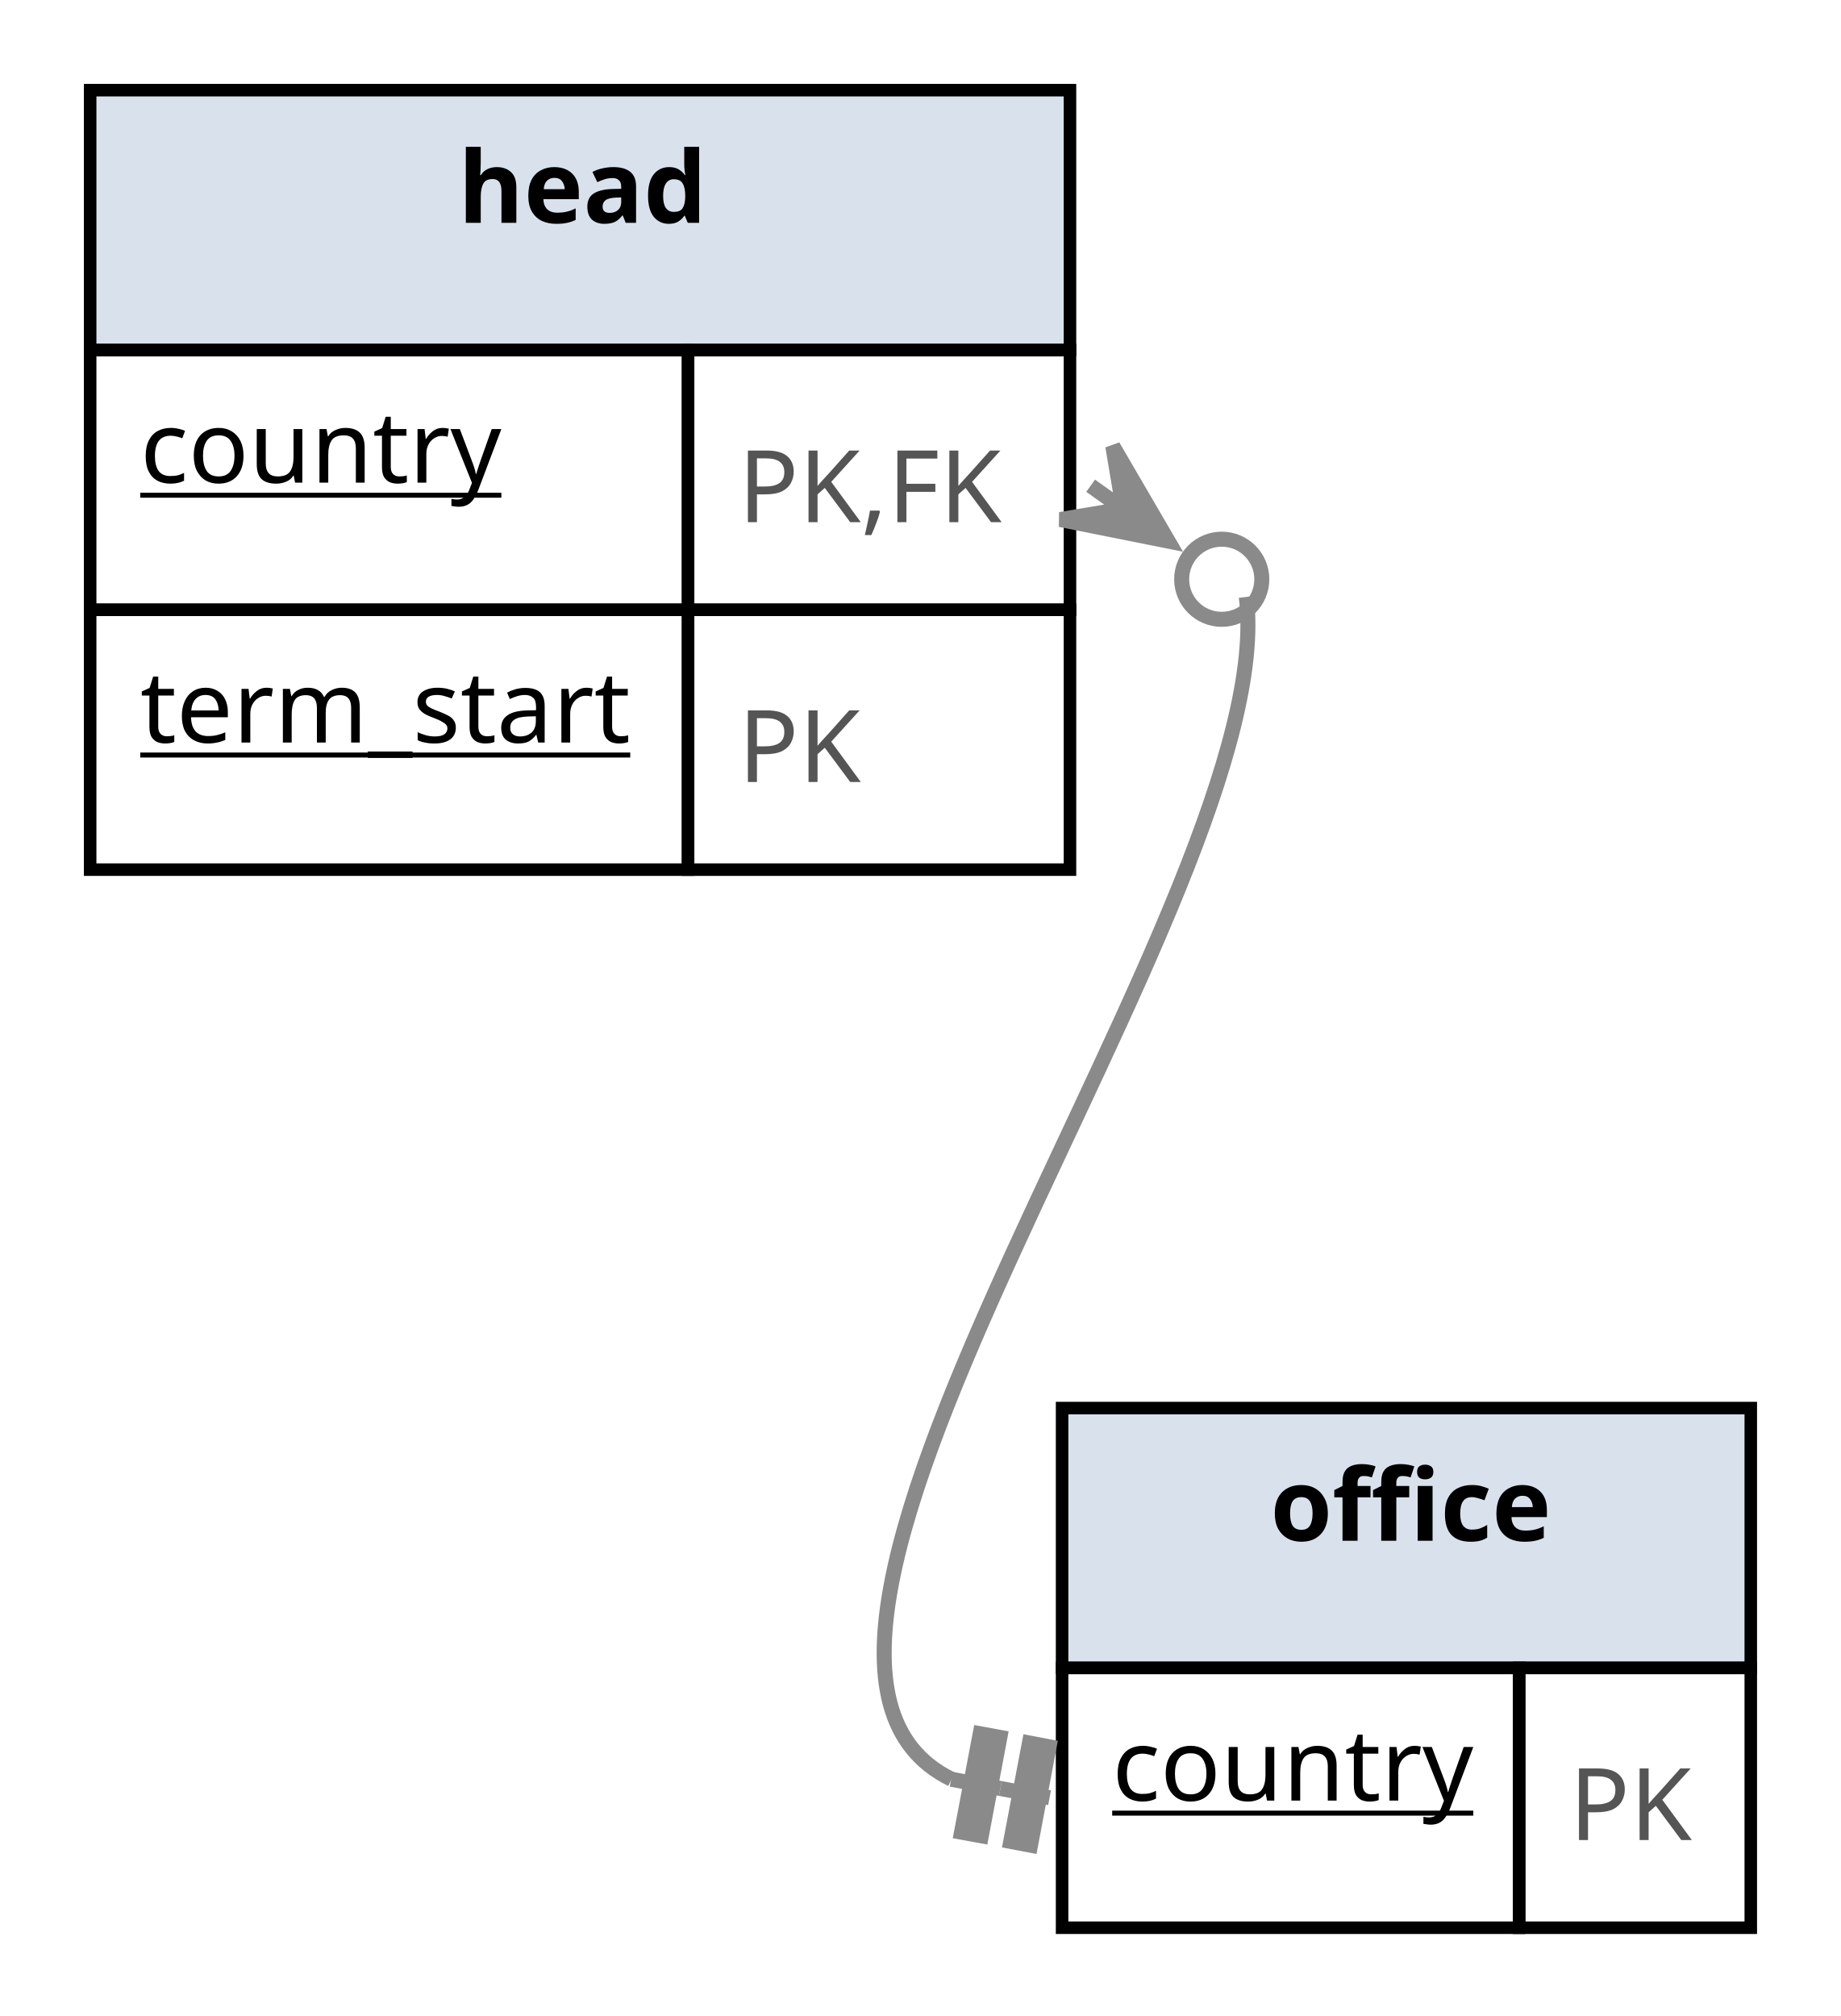
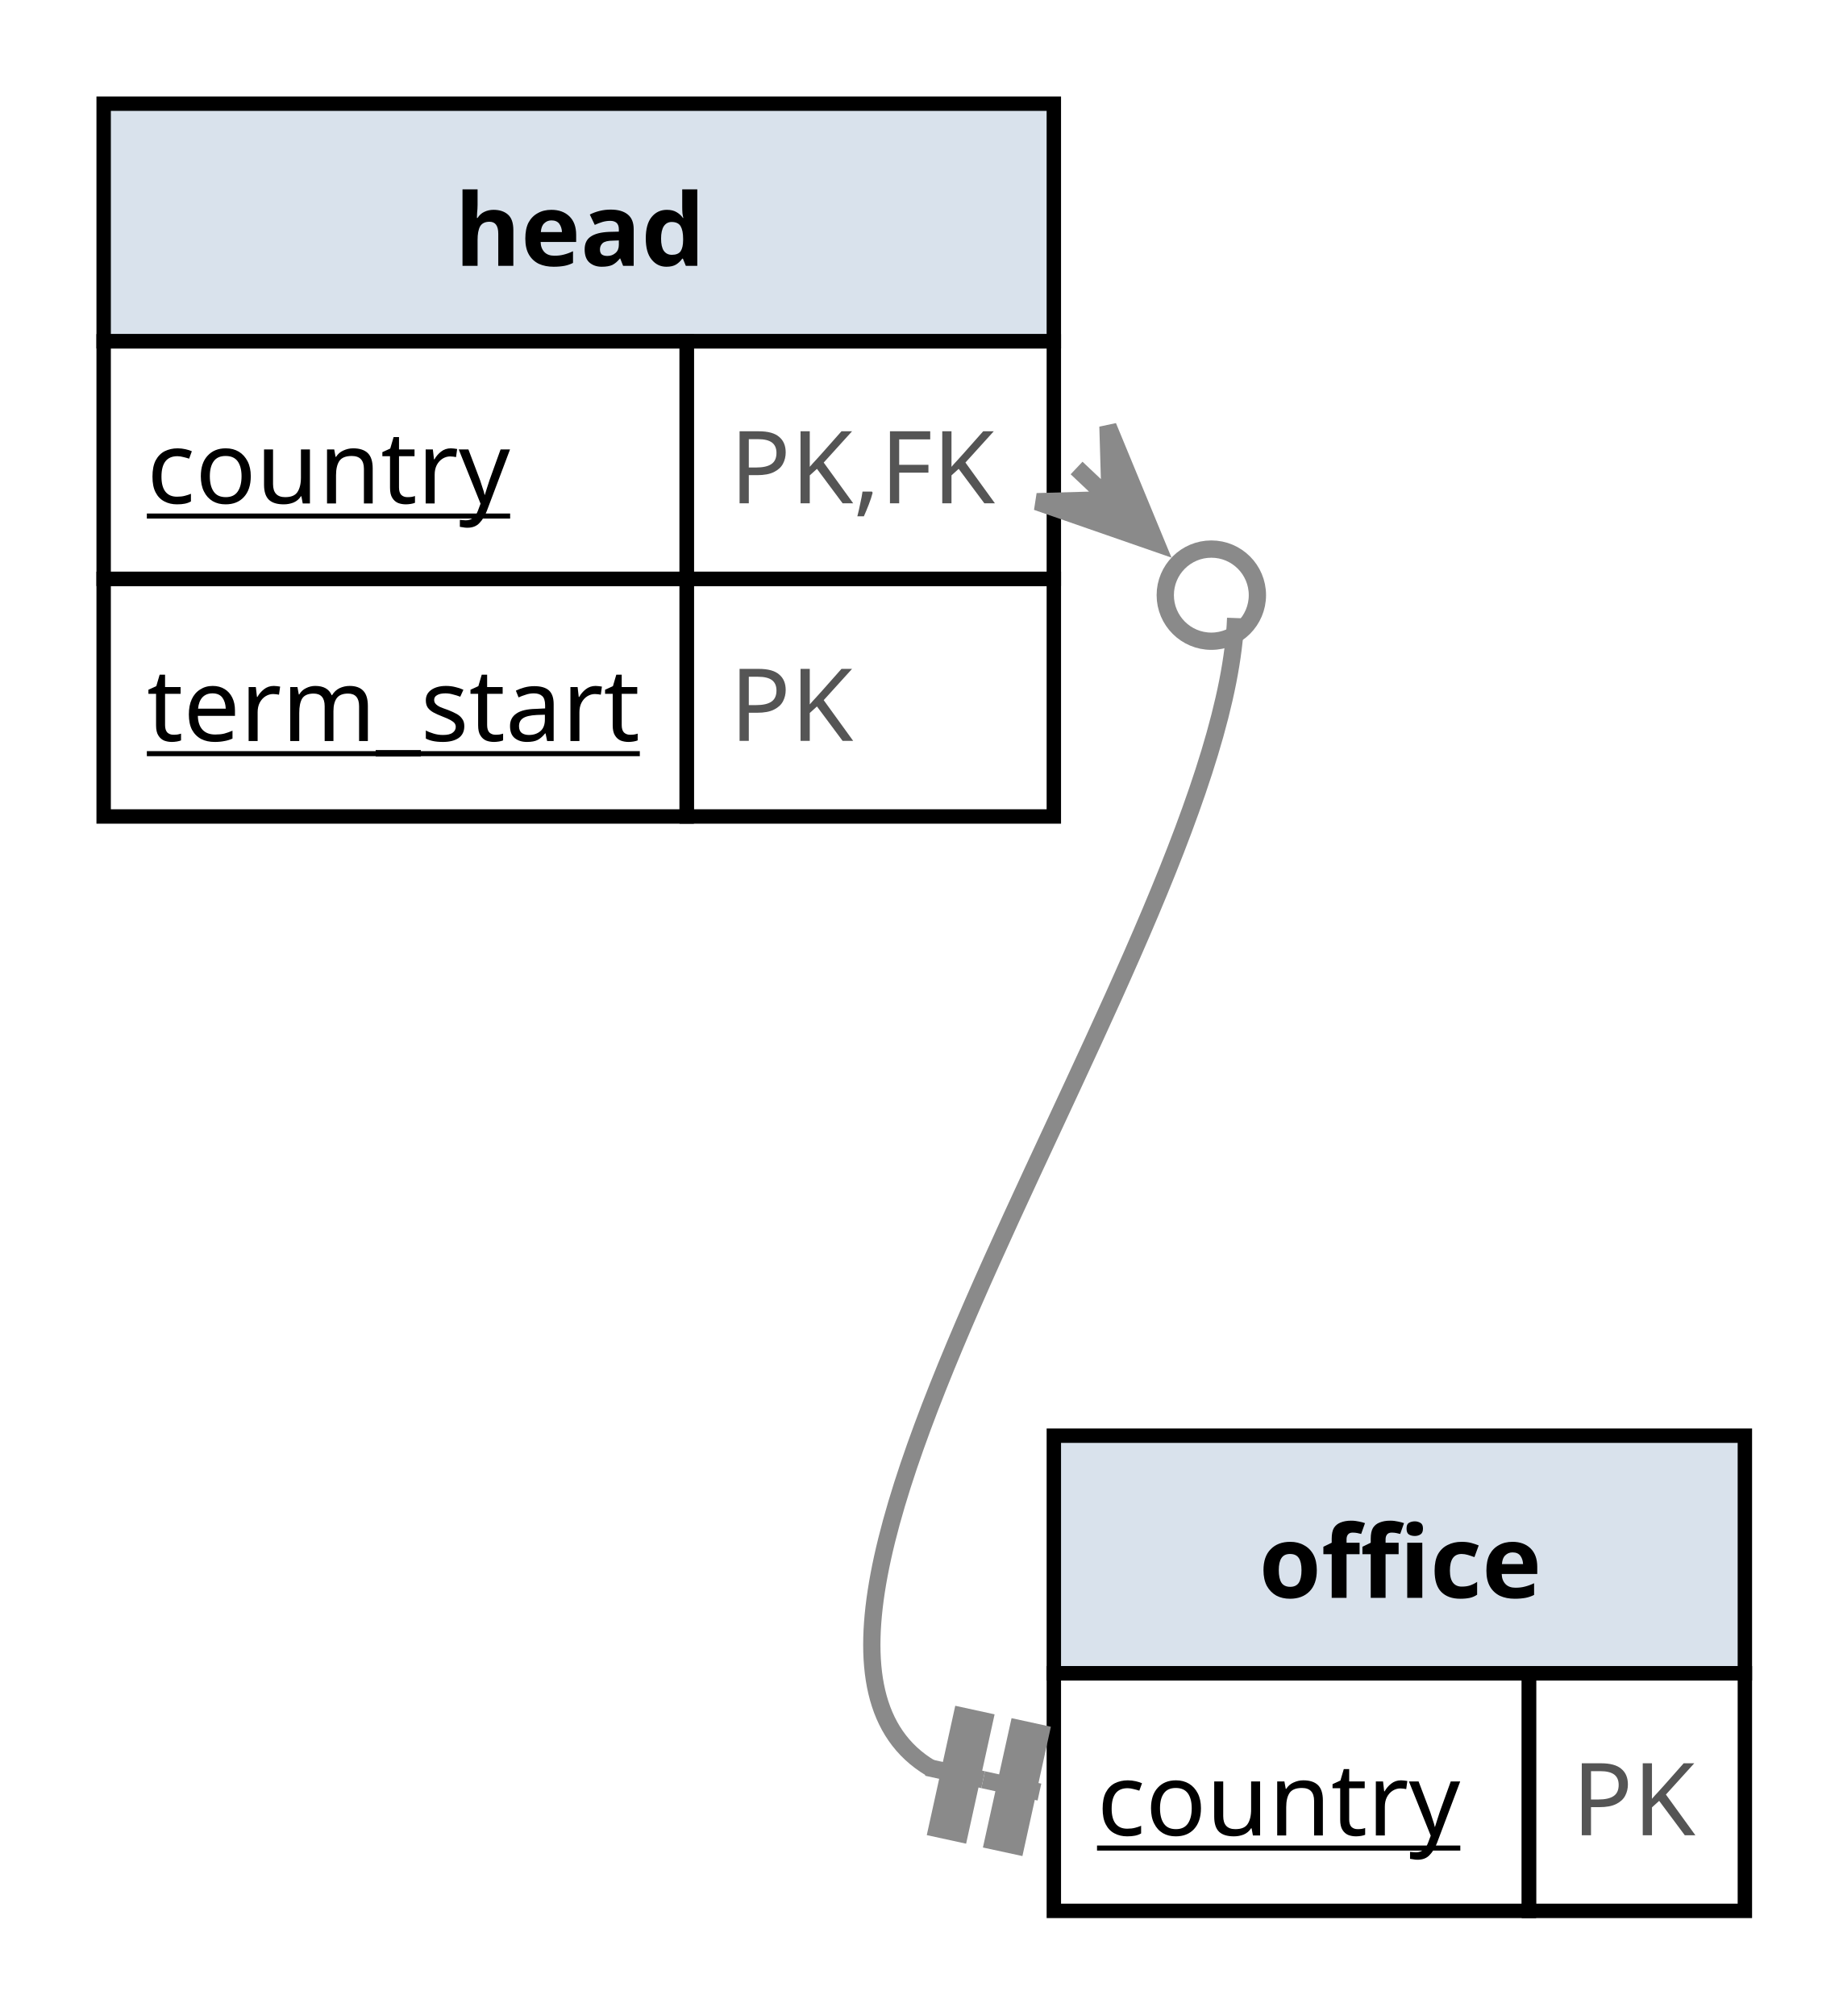
- <svg xmlns="http://www.w3.org/2000/svg" width="147pt" height="161pt" viewBox="0.00 0.00 147.00 161.00">
-   <g id="graph0" class="graph" transform="scale(1 1) rotate(0) translate(7.2 153.95)">
+ <svg xmlns="http://www.w3.org/2000/svg" width="128pt" height="140pt" viewBox="0.00 0.00 128.00 140.00">
+   <g id="graph0" class="graph" transform="scale(1 1) rotate(0) translate(7.2 132.7)">
    <g id="node1" class="node">
-       <polygon fill="#d9e2ec" stroke="none" points="77.62,-20.75 77.62,-41.5 132.62,-41.5 132.62,-20.75 77.62,-20.75" />
-       <polygon fill="none" stroke="#000000" points="77.62,-20.75 77.62,-41.5 132.62,-41.5 132.62,-20.75 77.62,-20.75" />
-       <text xml:space="preserve" text-anchor="start" x="94.25" y="-30.9" font-family="Noto Sans KR" font-weight="bold" font-size="8.00" fill="#000000">office</text>
-       <polygon fill="none" stroke="#000000" points="77.62,0 77.62,-20.75 114.12,-20.75 114.12,0 77.62,0" />
-       <text xml:space="preserve" text-anchor="start" x="81.62" y="-10.15" font-family="Noto Sans KR" text-decoration="underline" font-size="8.00">country</text>
-       <polygon fill="none" stroke="#000000" points="114.12,0 114.12,-20.75 132.62,-20.75 132.62,0 114.12,0" />
-       <text xml:space="preserve" text-anchor="start" x="118.12" y="-7" font-family="Noto Sans KR" font-size="8.00" fill="#555555">PK</text>
+       <polygon fill="#d9e2ec" stroke="none" points="66,-16.5 66,-33 114,-33 114,-16.5 66,-16.5" />
+       <polygon fill="none" stroke="#000000" points="66,-16.5 66,-33 114,-33 114,-16.5 66,-16.5" />
+       <text xml:space="preserve" text-anchor="start" x="80.25" y="-21.74" font-family="Noto Sans KR" font-weight="bold" font-size="7.00" fill="#000000">office</text>
+       <polygon fill="none" stroke="#000000" points="66,0 66,-16.5 99,-16.5 99,0 66,0" />
+       <text xml:space="preserve" text-anchor="start" x="69" y="-5.24" font-family="Noto Sans KR" text-decoration="underline" font-size="7.00">country</text>
+       <polygon fill="none" stroke="#000000" points="99,0 99,-16.5 114,-16.5 114,0 99,0" />
+       <text xml:space="preserve" text-anchor="start" x="102" y="-5.25" font-family="Noto Sans KR" font-size="7.00" fill="#555555">PK</text>
    </g>
    <g id="node2" class="node">
-       <polygon fill="#d9e2ec" stroke="none" points="0,-126 0,-146.75 78.25,-146.75 78.25,-126 0,-126" />
-       <polygon fill="none" stroke="#000000" points="0,-126 0,-146.75 78.25,-146.75 78.25,-126 0,-126" />
-       <text xml:space="preserve" text-anchor="start" x="29.38" y="-136.15" font-family="Noto Sans KR" font-weight="bold" font-size="8.00" fill="#000000">head</text>
-       <polygon fill="none" stroke="#000000" points="0,-105.25 0,-126 47.75,-126 47.75,-105.25 0,-105.25" />
-       <text xml:space="preserve" text-anchor="start" x="4" y="-115.4" font-family="Noto Sans KR" text-decoration="underline" font-size="8.00">country</text>
-       <polygon fill="none" stroke="#000000" points="47.75,-105.25 47.75,-126 78.25,-126 78.25,-105.25 47.75,-105.25" />
-       <text xml:space="preserve" text-anchor="start" x="51.75" y="-112.25" font-family="Noto Sans KR" font-size="8.00" fill="#555555">PK,FK</text>
-       <polygon fill="none" stroke="#000000" points="0,-84.5 0,-105.25 47.75,-105.25 47.75,-84.5 0,-84.5" />
-       <text xml:space="preserve" text-anchor="start" x="4" y="-94.65" font-family="Noto Sans KR" text-decoration="underline" font-size="8.00">term_start</text>
-       <polygon fill="none" stroke="#000000" points="47.75,-84.5 47.75,-105.25 78.25,-105.25 78.25,-84.5 47.75,-84.5" />
-       <text xml:space="preserve" text-anchor="start" x="51.75" y="-91.5" font-family="Noto Sans KR" font-size="8.00" fill="#555555">PK</text>
+       <polygon fill="#d9e2ec" stroke="none" points="0,-109 0,-125.5 66,-125.5 66,-109 0,-109" />
+       <polygon fill="none" stroke="#000000" points="0,-109 0,-125.5 66,-125.5 66,-109 0,-109" />
+       <text xml:space="preserve" text-anchor="start" x="24.38" y="-114.24" font-family="Noto Sans KR" font-weight="bold" font-size="7.00" fill="#000000">head</text>
+       <polygon fill="none" stroke="#000000" points="0,-92.5 0,-109 40.5,-109 40.5,-92.5 0,-92.5" />
+       <text xml:space="preserve" text-anchor="start" x="3" y="-97.74" font-family="Noto Sans KR" text-decoration="underline" font-size="7.00">country</text>
+       <polygon fill="none" stroke="#000000" points="40.5,-92.5 40.5,-109 66,-109 66,-92.5 40.5,-92.5" />
+       <text xml:space="preserve" text-anchor="start" x="43.5" y="-97.75" font-family="Noto Sans KR" font-size="7.00" fill="#555555">PK,FK</text>
+       <polygon fill="none" stroke="#000000" points="0,-76 0,-92.5 40.5,-92.5 40.5,-76 0,-76" />
+       <text xml:space="preserve" text-anchor="start" x="3" y="-81.24" font-family="Noto Sans KR" text-decoration="underline" font-size="7.00">term_start</text>
+       <polygon fill="none" stroke="#000000" points="40.5,-76 40.5,-92.5 66,-92.5 66,-76 40.5,-76" />
+       <text xml:space="preserve" text-anchor="start" x="43.5" y="-81.25" font-family="Noto Sans KR" font-size="7.00" fill="#555555">PK</text>
    </g>
    <g id="edge1" class="edge">
-       <path fill="none" stroke="#8a8a8a" stroke-width="1.2" d="M92.33,-106.28C95.26,-82.74 47.79,-22.1 68.79,-11.86" />
-       <polygon fill="#8a8a8a" stroke="#8a8a8a" stroke-width="1.2" points="86.09,-110.74 77.48,-112.46 82.51,-113.3 79.9,-115.16 79.9,-115.16 79.9,-115.16 82.51,-113.3 81.67,-118.32 86.09,-110.74" />
-       <ellipse fill="none" stroke="#8a8a8a" stroke-width="1.2" cx="90.37" cy="-107.69" rx="3.2" ry="3.2" />
-       <polygon fill="#8a8a8a" stroke="#8a8a8a" stroke-width="1.2" points="75.1,-6.59 76.58,-14.45 75.01,-14.75 73.52,-6.89 75.1,-6.59" />
-       <polyline fill="none" stroke="#8a8a8a" stroke-width="1.2" points="76.62,-10.38 72.69,-11.12" />
-       <polygon fill="#8a8a8a" stroke="#8a8a8a" stroke-width="1.2" points="71.17,-7.34 72.65,-15.2 71.08,-15.49 69.59,-7.63 71.17,-7.34" />
-       <polyline fill="none" stroke="#8a8a8a" stroke-width="1.2" points="72.69,-11.12 68.76,-11.86" />
+       <path fill="none" stroke="#8a8a8a" stroke-width="1.2" d="M78.63,-89.78C77.8,-67.76 41.4,-19.5 57.43,-9.92" />
+       <polygon fill="#8a8a8a" stroke="#8a8a8a" stroke-width="1.2" points="73.11,-94.98 64.82,-97.86 69.91,-98 67.58,-100.2 67.58,-100.2 67.58,-100.2 69.91,-98 69.76,-103.09 73.11,-94.98" />
+       <ellipse fill="none" stroke="#8a8a8a" stroke-width="1.2" cx="76.94" cy="-91.37" rx="3.2" ry="3.2" />
+       <polygon fill="#8a8a8a" stroke="#8a8a8a" stroke-width="1.2" points="63.36,-4.52 65.08,-12.33 63.52,-12.67 61.79,-4.86 63.36,-4.52" />
+       <polyline fill="none" stroke="#8a8a8a" stroke-width="1.2" points="65,-8.25 61.09,-9.11" />
+       <polygon fill="#8a8a8a" stroke="#8a8a8a" stroke-width="1.2" points="59.45,-5.38 61.17,-13.19 59.61,-13.53 57.89,-5.72 59.45,-5.38" />
+       <polyline fill="none" stroke="#8a8a8a" stroke-width="1.2" points="61.09,-9.11 57.19,-9.97" />
    </g>
  </g>
</svg>
